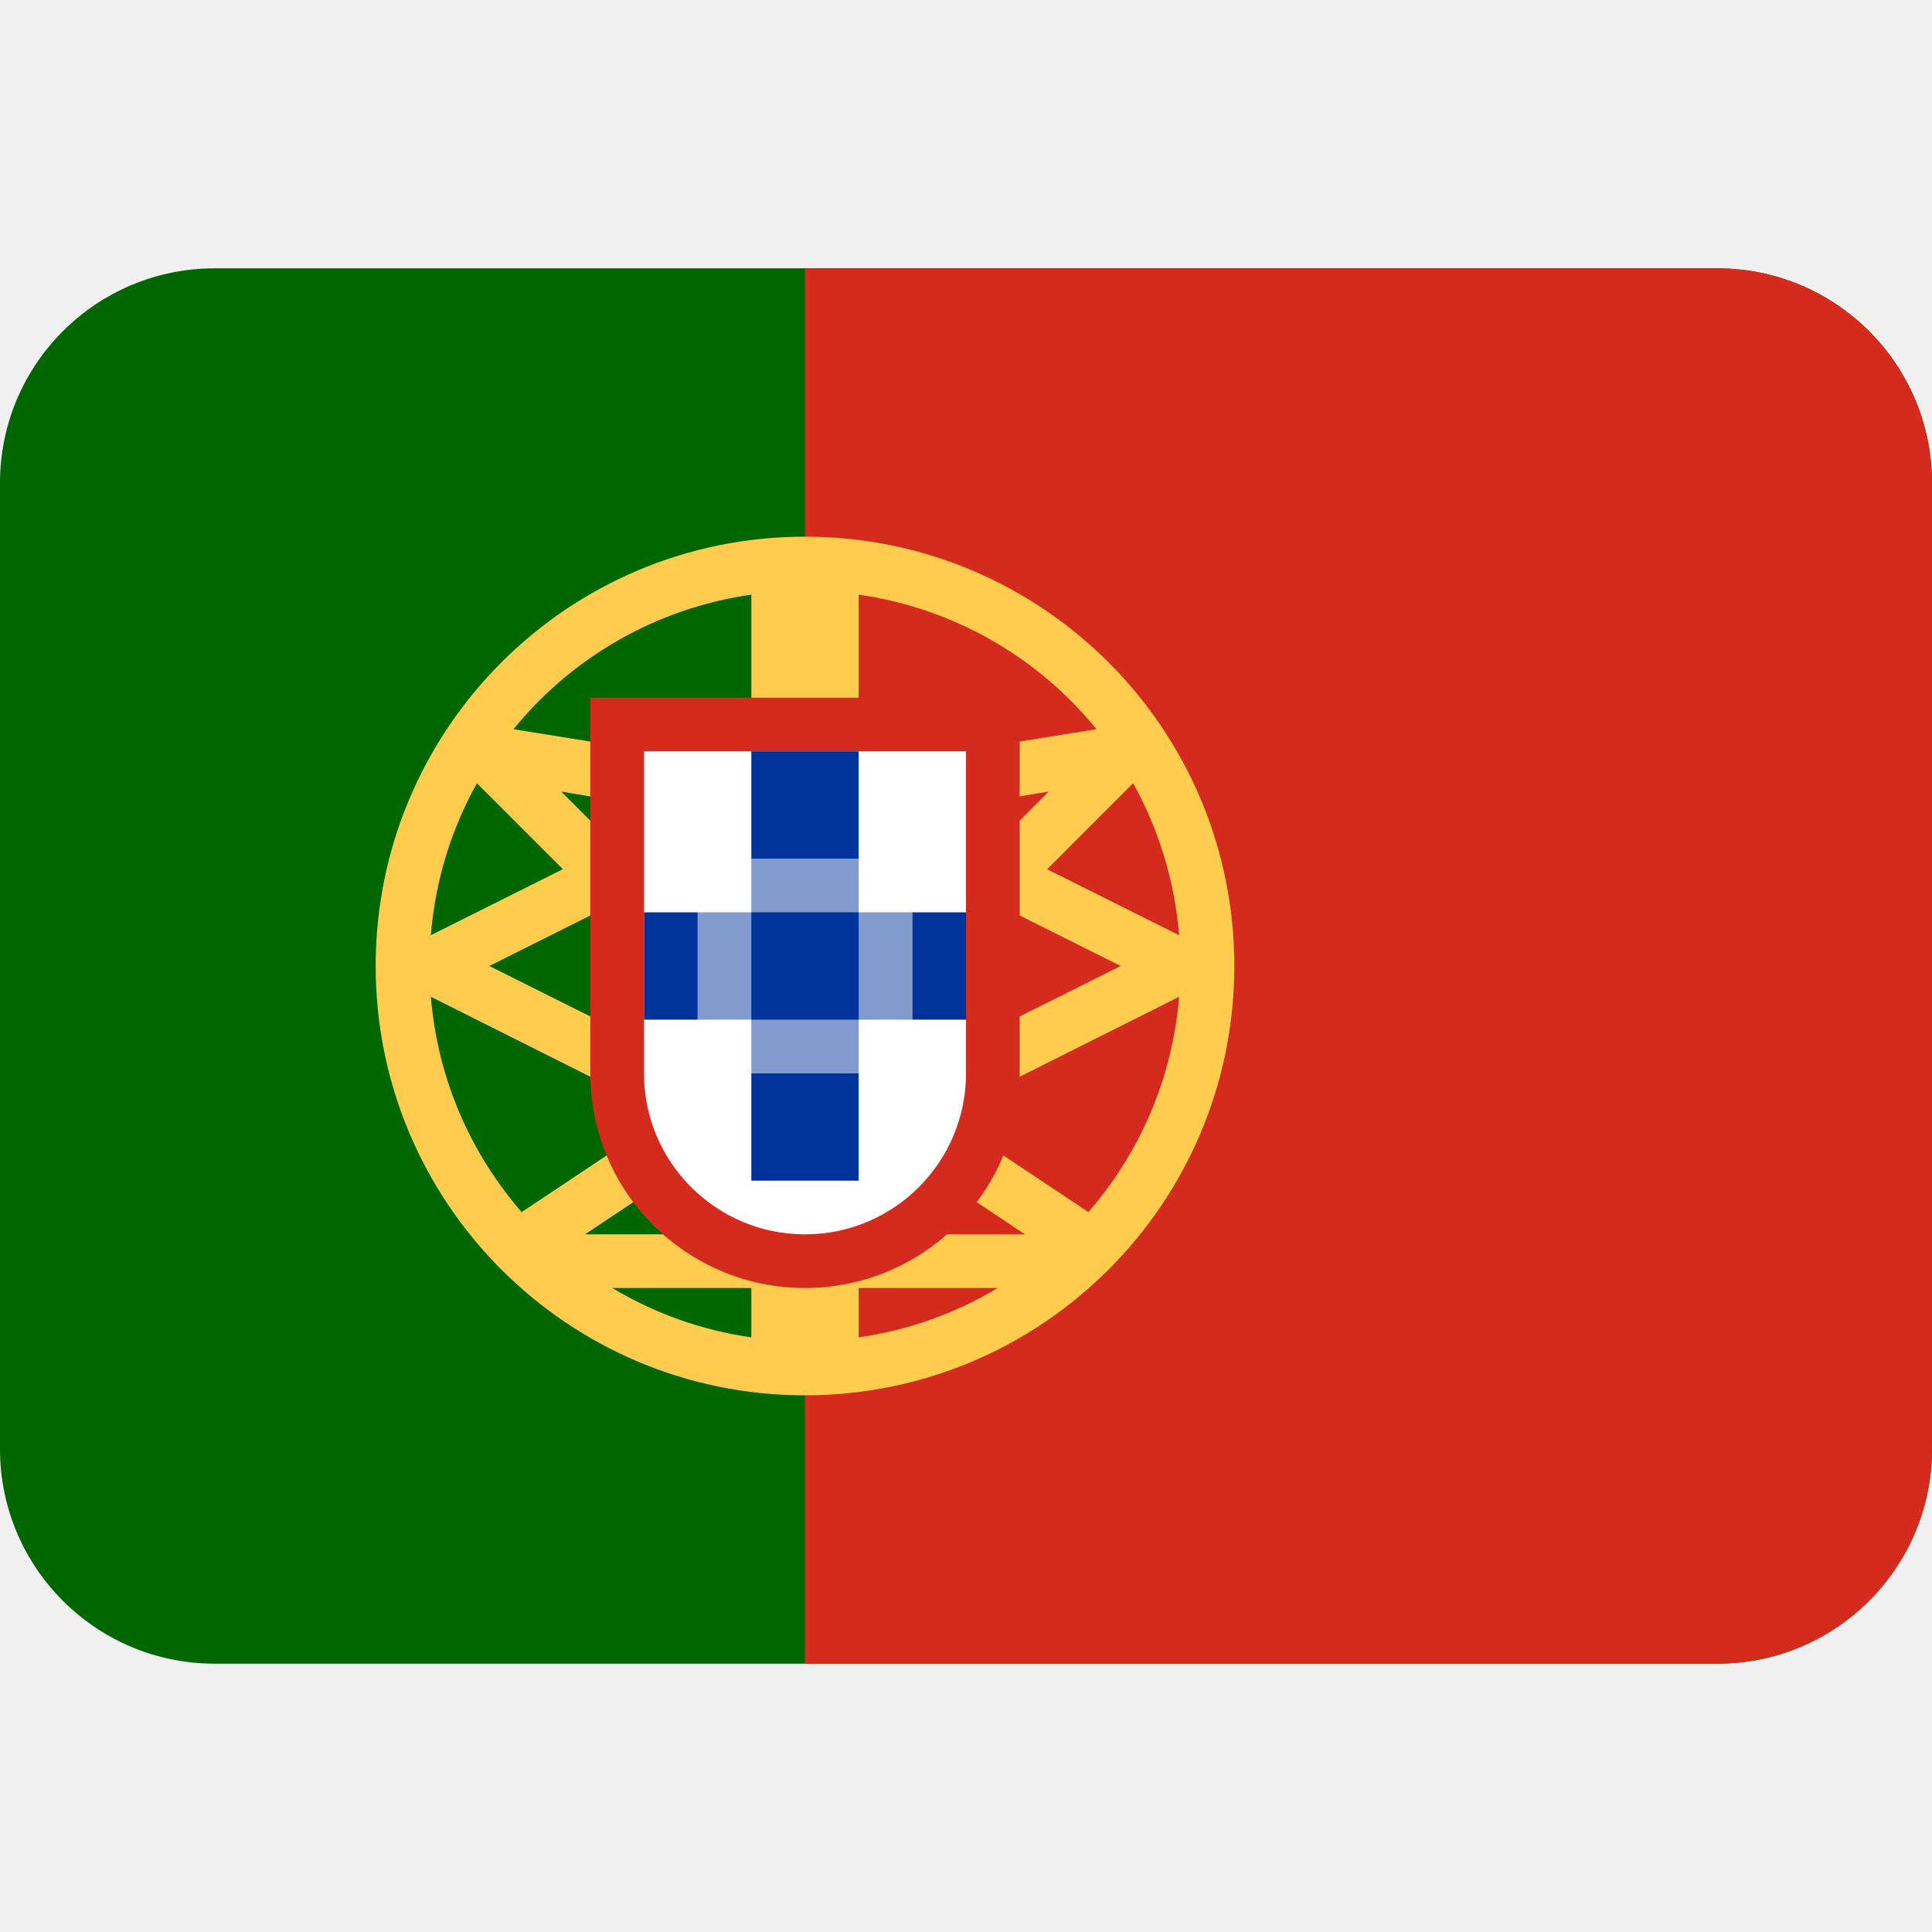
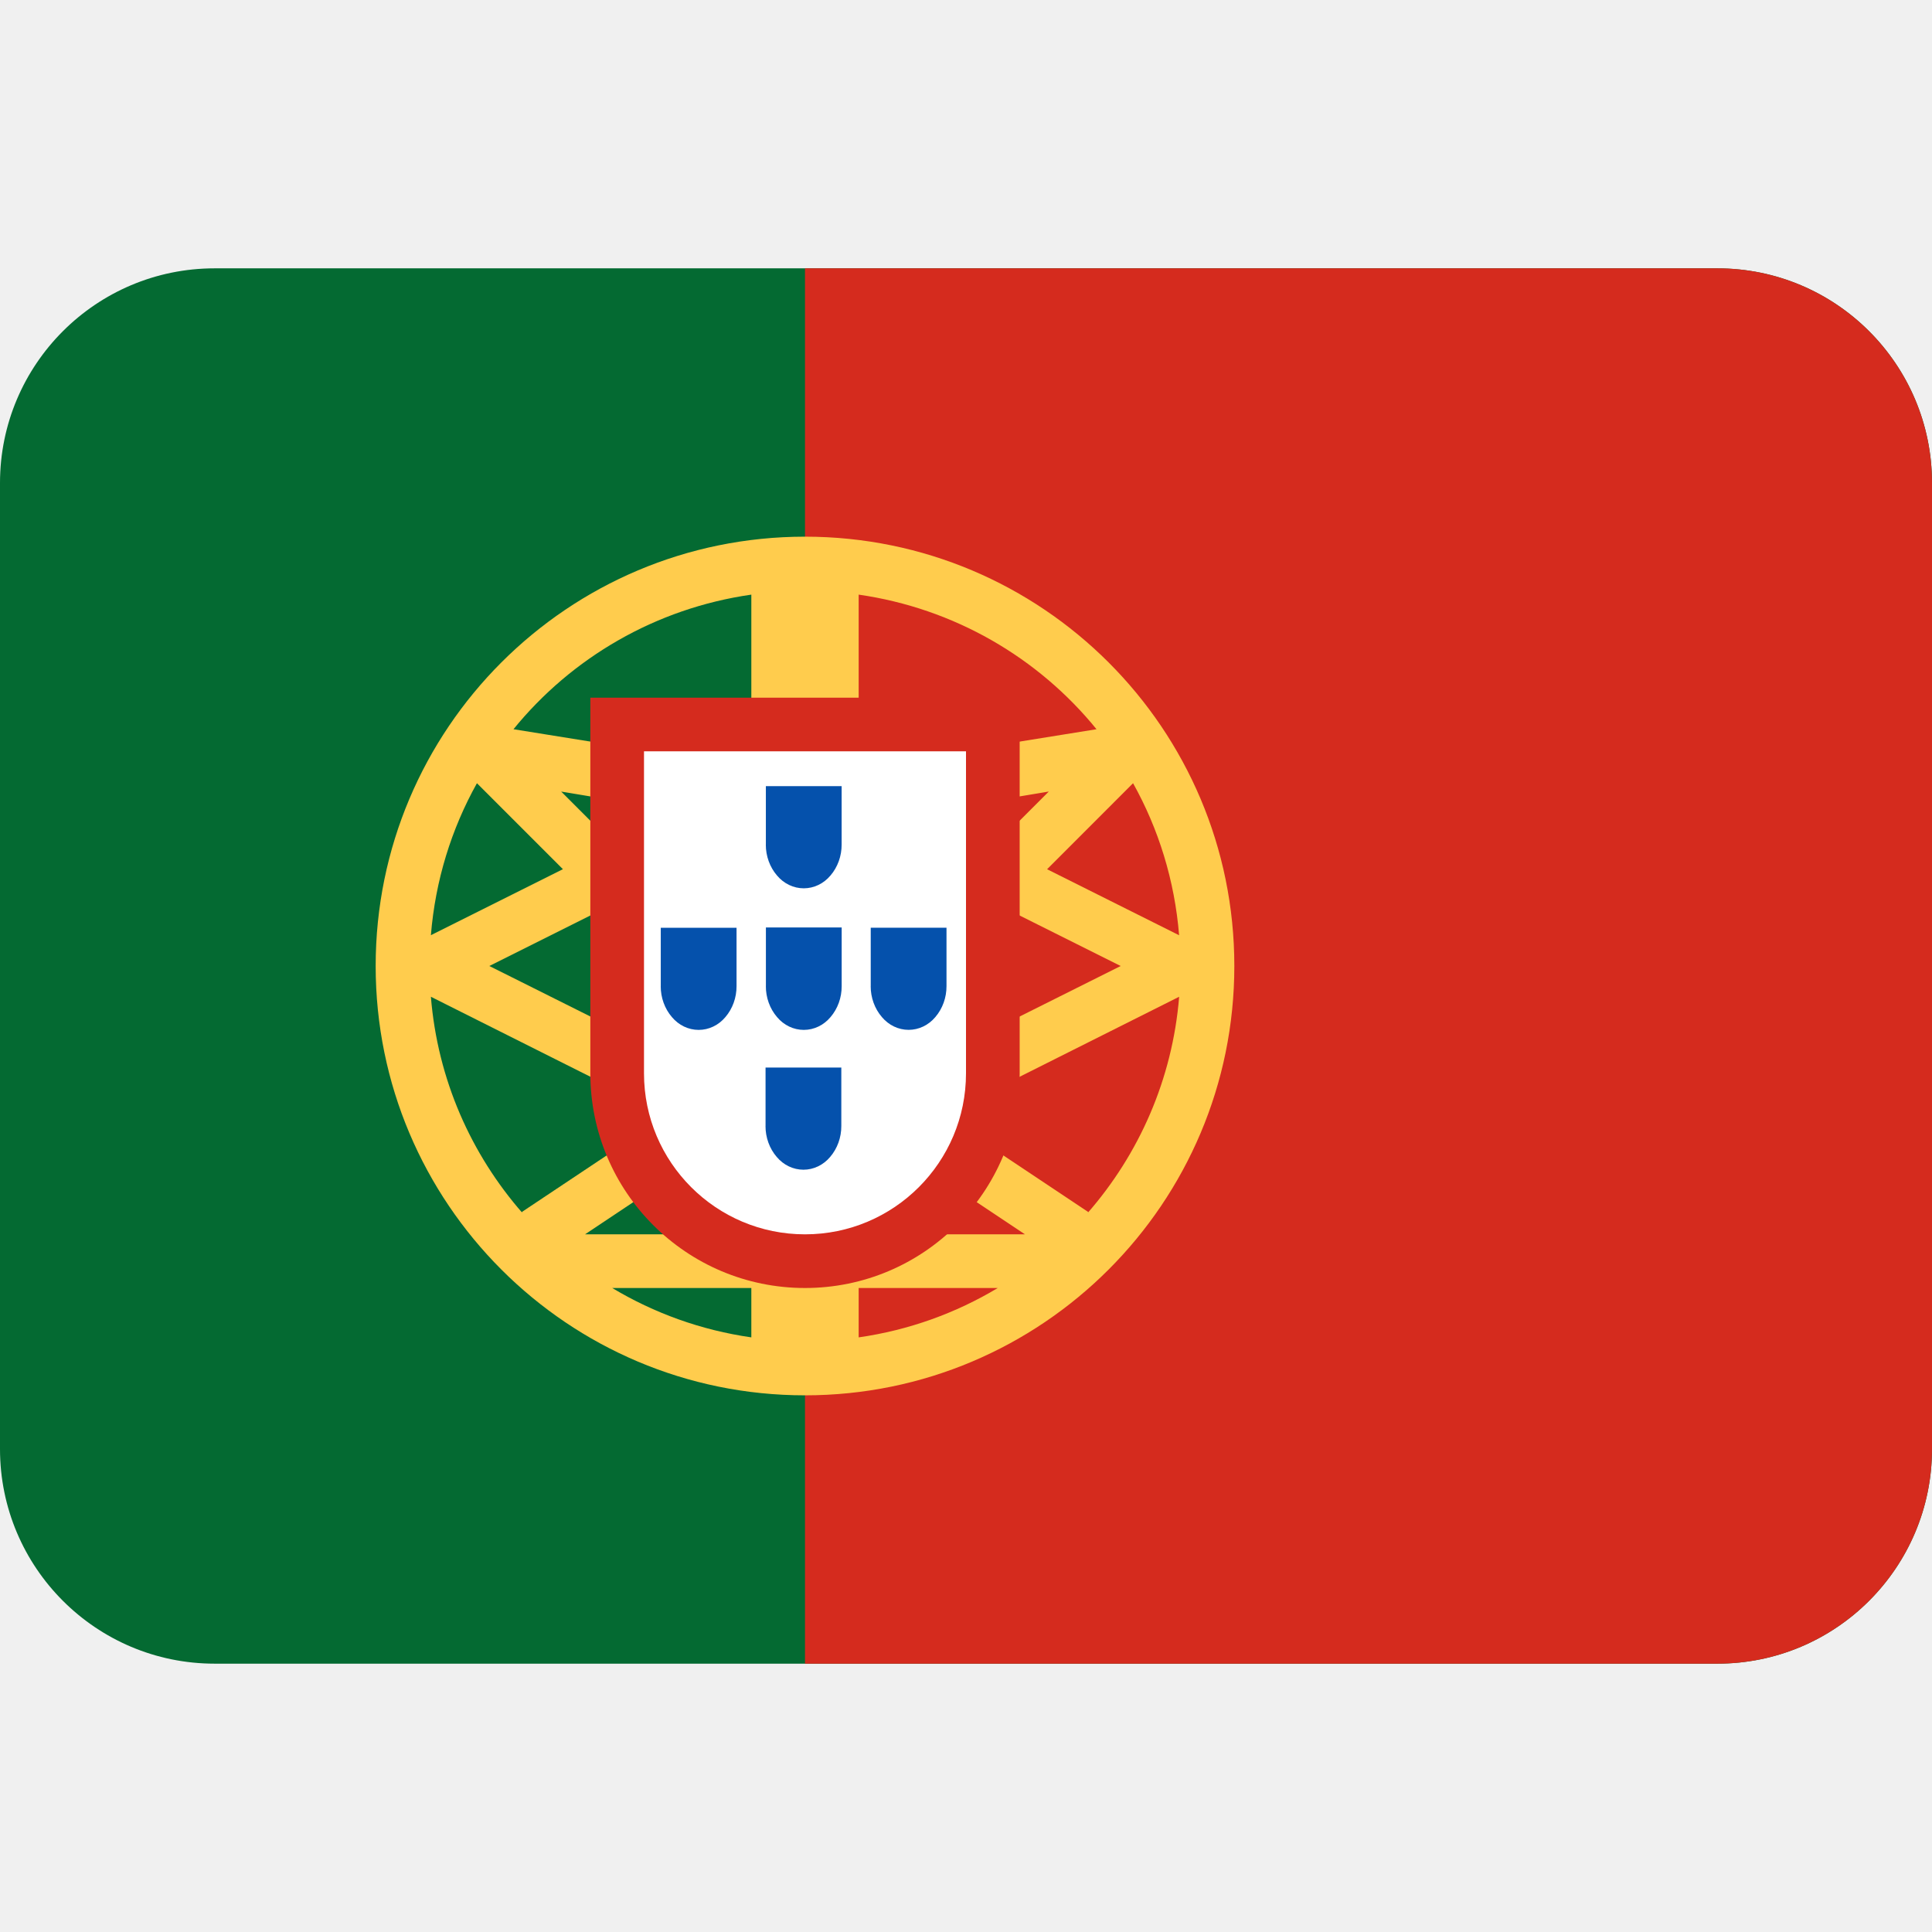
<svg xmlns="http://www.w3.org/2000/svg" viewBox="0 0 36 36">
-   <path fill="#060" d="M36 27c0 2.209-1.791 4-4 4H4c-2.209 0-4-1.791-4-4V9c0-2.209 1.791-4 4-4h28c2.209 0 4 1.791 4 4v18z" />
-   <path fill="#D52B1E" d="M32 5H15v26h17c2.209 0 4-1.791 4-4V9c0-2.209-1.791-4-4-4z" />
+   <path d="M36 27c0 2.209-1.791 4-4 4H4c-2.209 0-4-1.791-4-4V9c0-2.209 1.791-4 4-4h28c2.209 0 4 1.791 4 4v18z" style="fill: rgb(4, 106, 50);" />
+   <path d="M32 5H15v26h17c2.209 0 4-1.791 4-4V9c0-2.209-1.791-4-4-4z" style="fill: rgb(213, 43, 30);" />
  <path fill="#FFCC4D" d="M15 10c-4.419 0-8 3.581-8 8 0 4.418 3.581 8 8 8 4.418 0 8-3.582 8-8 0-4.419-3.582-8-8-8zm-6.113 4.594l1.602 1.602-2.46 1.23c.083-1.022.383-1.981.858-2.832zm-.858 3.979l4.4 2.207-2.706 1.804.014.021c-.96-1.097-1.583-2.492-1.708-4.032zM14 24.92c-.937-.134-1.813-.453-2.592-.92H14v.92zM14 23h-3.099L14 20.934V23zm0-3.268l-.607.405L9.118 18l2.116-1.058L14 19.707v.025zm0-1.439l-3.543-3.543 3.543.59v2.953zm0-3.992l-4.432-.713c1.084-1.333 2.65-2.253 4.432-2.508v3.221zm7.113.293c.475.851.775 1.81.858 2.833l-2.46-1.23 1.602-1.603zM16 11.08c1.782.256 3.348 1.175 4.432 2.508L16 14.301V11.08zm0 4.26l3.543-.591L16 18.293V15.34zm0 4.367l2.765-2.765L20.882 18l-4.274 2.137-.608-.405v-.025zm0 5.213V24h2.592c-.779.467-1.655.786-2.592.92zM16 23v-2.066L19.099 23H16zm4.264-.395l.014-.021-2.706-1.804 4.4-2.207c-.126 1.54-.749 2.935-1.708 4.032z" />
-   <path fill="#D52B1E" d="M11 13v7c0 2.209 1.791 4 4 4s4-1.791 4-4v-7h-8z" />
+   <path d="M11 13v7c0 2.209 1.791 4 4 4s4-1.791 4-4v-7h-8z" style="fill: rgb(213, 43, 30);" />
  <path fill="#FFF" d="M12 14v6c0 1.656 1.343 3 3 3s3-1.344 3-3v-6h-6z" />
-   <path fill="#829ACD" d="M13 17h4v2h-4z" />
-   <path fill="#829ACD" d="M14 16h2v4h-2z" />
-   <path fill="#039" d="M12 17h1v2h-1zm2 0h2v2h-2zm3 0h1v2h-1zm-3 3h2v2h-2zm0-6h2v2h-2z" />
+   <g transform="matrix(0.083047, 0, 0, 0.089281, -3.986939, -3.36797)" style="">
+     <path style="fill: rgb(5, 81, 172);" d="M 219.848 243.486 C 219.825 245.897 220.722 248.225 222.358 249.996 C 223.888 251.698 226.069 252.67 228.358 252.67 C 230.647 252.67 232.827 251.698 234.358 249.996 C 235.978 248.237 236.871 245.928 236.858 243.536 L 236.858 231.296 L 219.858 231.296 L 219.858 243.506 L 219.848 243.486 Z" />
+     <path style="fill: rgb(5, 81, 172);" d="M 219.768 272.726 C 219.76 275.116 220.657 277.421 222.278 279.176 C 223.808 280.878 225.989 281.85 228.278 281.85 C 230.567 281.85 232.748 280.878 234.278 279.176 C 235.898 277.417 236.791 275.108 236.778 272.716 L 236.778 260.526 L 219.778 260.526 L 219.778 272.736 L 219.768 272.726 Z" />
+     <path style="fill: rgb(5, 81, 172);" d="M 196.258 243.546 C 196.25 245.936 197.147 248.241 198.768 249.996 C 200.298 251.698 202.479 252.67 204.768 252.67 C 207.057 252.67 209.237 251.698 210.768 249.996 C 212.388 248.237 213.281 245.928 213.268 243.536 L 213.268 231.356 L 196.268 231.356 L 196.268 243.566 L 196.258 243.546 Z" />
+     <path style="fill: rgb(5, 81, 172);" d="M 243.368 243.536 C 243.36 245.926 244.257 248.231 245.878 249.986 C 247.408 251.688 249.589 252.66 251.878 252.66 C 254.167 252.66 256.348 251.688 257.878 249.986 C 259.498 248.227 260.391 245.918 260.378 243.526 L 260.378 231.346 L 243.378 231.346 L 243.378 243.556 L 243.368 243.536 Z" />
+     <path style="fill: rgb(5, 81, 172);" d="M 219.838 213.996 C 219.83 216.386 220.727 218.691 222.348 220.446 C 223.878 222.148 226.059 223.12 228.348 223.12 C 230.637 223.12 232.818 222.148 234.348 220.446 C 235.968 218.687 236.861 216.378 236.848 213.986 L 236.848 201.796 L 219.848 201.796 L 219.848 214.006 L 219.838 213.996 Z" />
+   </g>
</svg>
